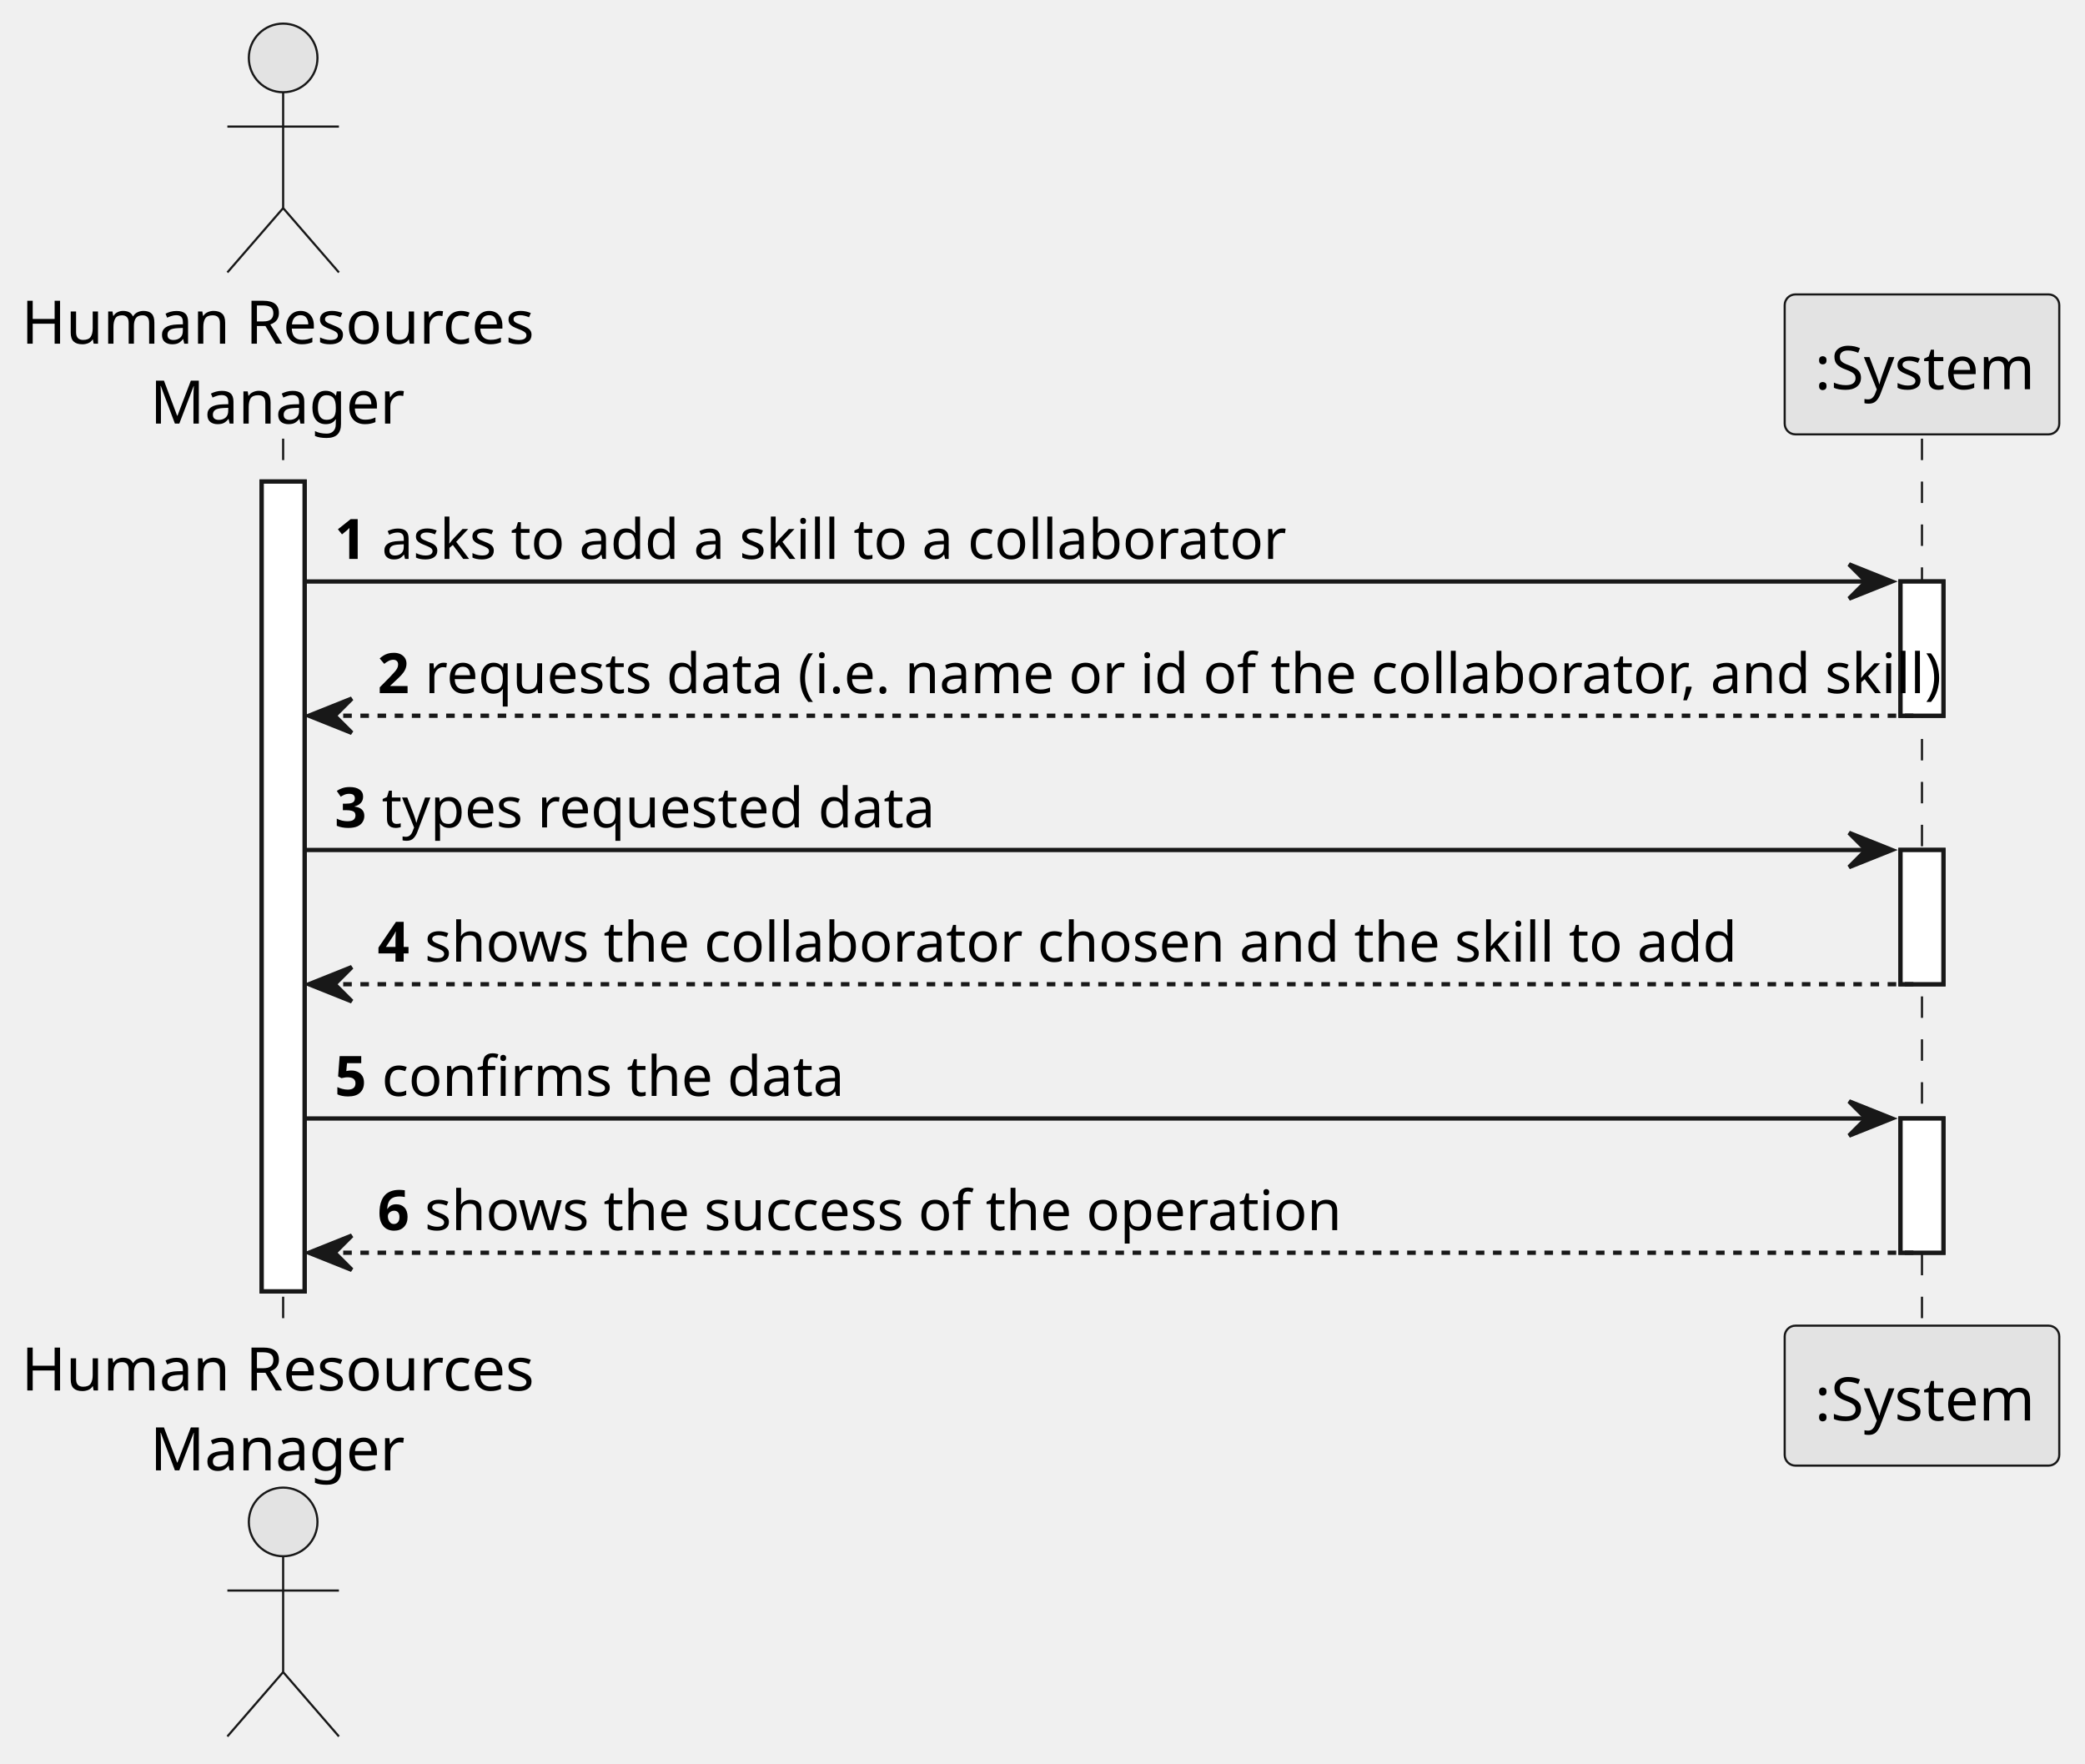
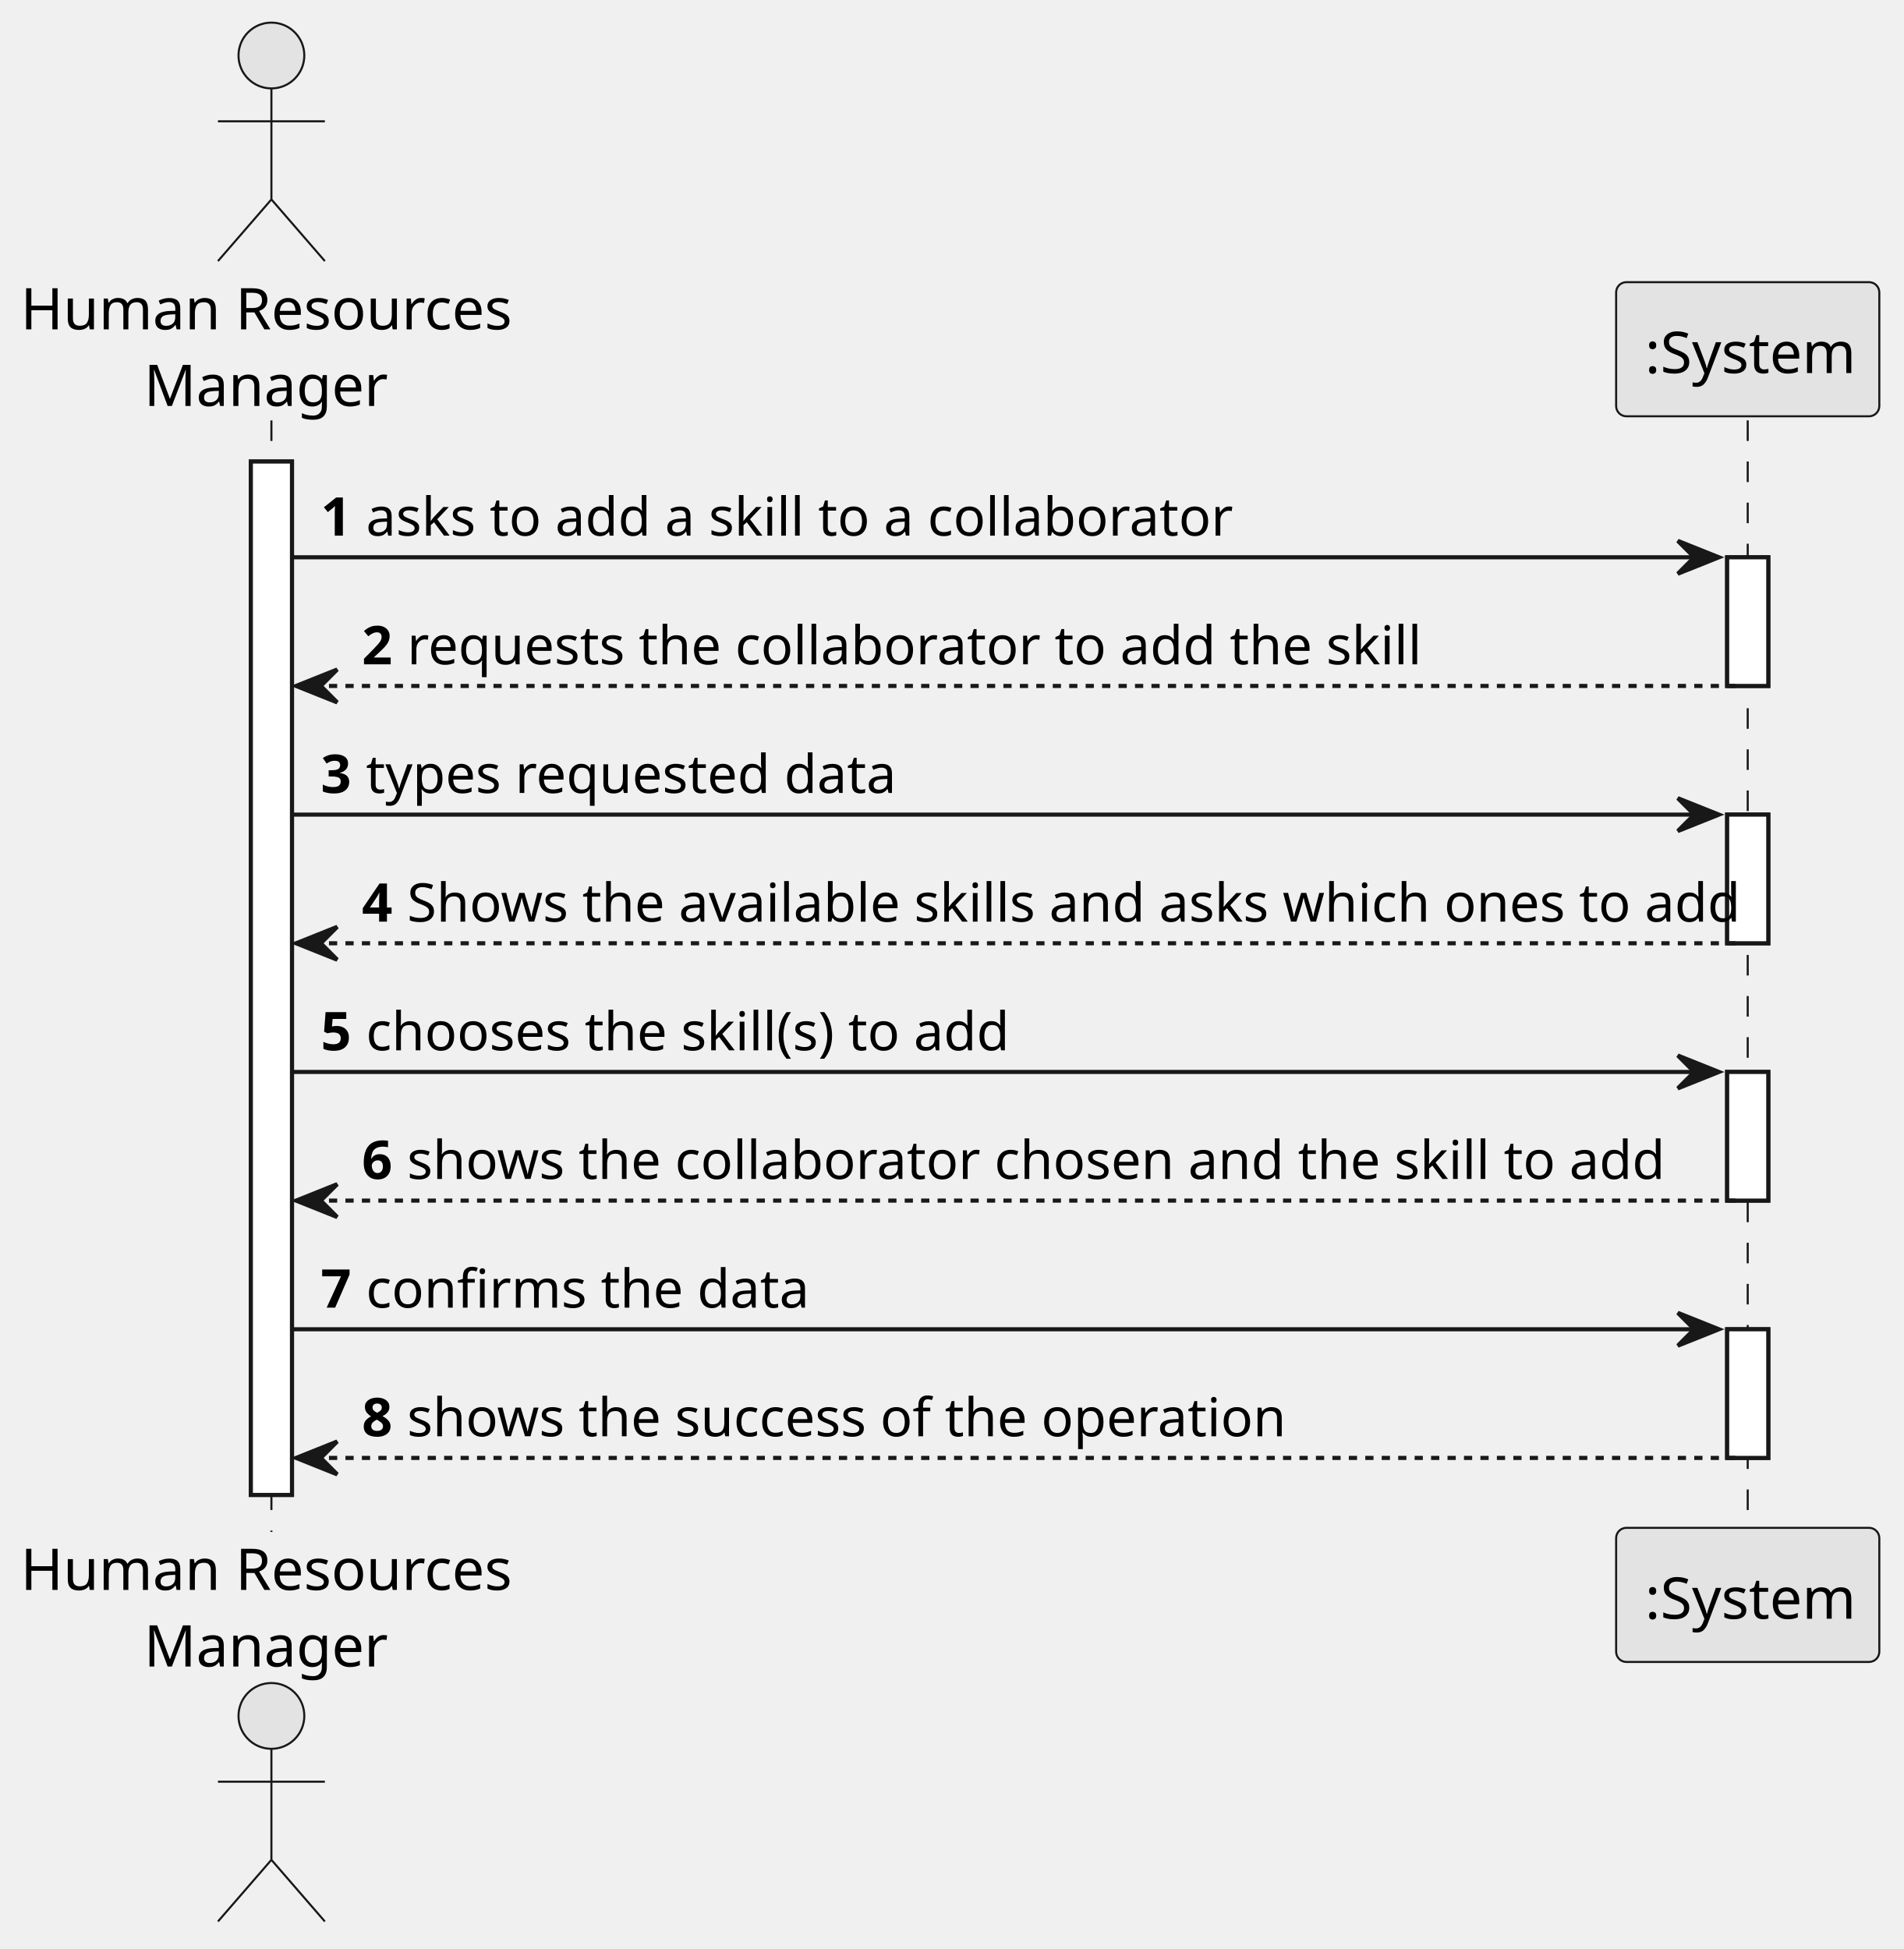
- <svg xmlns="http://www.w3.org/2000/svg" contentStyleType="text/css" height="411px" preserveAspectRatio="none" style="width:486px;height:411px;background:#FFFFFF;" version="1.1" viewBox="0 0 486 411" width="486px" zoomAndPan="magnify">
+ <svg xmlns="http://www.w3.org/2000/svg" contentStyleType="text/css" height="474px" preserveAspectRatio="none" style="width:463px;height:474px;background:#FFFFFF;" version="1.1" viewBox="0 0 463 474" width="463px" zoomAndPan="magnify">
  <defs />
  <g>
-     <rect fill="#FFFFFF" height="188.746" style="stroke:#181818;stroke-width:1.0;" width="10" x="61" y="112.242" />
-     <rect fill="#FFFFFF" height="31.291" style="stroke:#181818;stroke-width:1.0;" width="10" x="443" y="135.533" />
-     <rect fill="#FFFFFF" height="31.291" style="stroke:#181818;stroke-width:1.0;" width="10" x="443" y="198.115" />
-     <rect fill="#FFFFFF" height="31.291" style="stroke:#181818;stroke-width:1.0;" width="10" x="443" y="260.697" />
-     <line style="stroke:#181818;stroke-width:0.5;stroke-dasharray:5.0,5.0;" x1="66" x2="66" y1="102.242" y2="309.988" />
-     <line style="stroke:#181818;stroke-width:0.5;stroke-dasharray:5.0,5.0;" x1="448" x2="448" y1="102.242" y2="309.988" />
+     <rect fill="#FFFFFF" height="251.328" style="stroke:#181818;stroke-width:1.0;" width="10" x="61" y="112.242" />
+     <rect fill="#FFFFFF" height="31.291" style="stroke:#181818;stroke-width:1.0;" width="10" x="420" y="135.533" />
+     <rect fill="#FFFFFF" height="31.291" style="stroke:#181818;stroke-width:1.0;" width="10" x="420" y="198.115" />
+     <rect fill="#FFFFFF" height="31.291" style="stroke:#181818;stroke-width:1.0;" width="10" x="420" y="260.697" />
+     <rect fill="#FFFFFF" height="31.291" style="stroke:#181818;stroke-width:1.0;" width="10" x="420" y="323.279" />
+     <line style="stroke:#181818;stroke-width:0.5;stroke-dasharray:5.0,5.0;" x1="66" x2="66" y1="102.242" y2="372.57" />
+     <line style="stroke:#181818;stroke-width:0.5;stroke-dasharray:5.0,5.0;" x1="425" x2="425" y1="102.242" y2="372.57" />
    <text fill="#000000" font-family="sans-serif" font-size="14" lengthAdjust="spacing" textLength="116" x="5" y="80.107">Human Resources</text>
    <text fill="#000000" font-family="sans-serif" font-size="14" lengthAdjust="spacing" textLength="56" x="35" y="98.728">Manager</text>
    <ellipse cx="66" cy="13.5" fill="#E3E3E3" rx="8" ry="8" style="stroke:#181818;stroke-width:0.5;" />
    <path d="M66,21.5 L66,48.5 M53,29.5 L79,29.5 M66,48.5 L53,63.5 M66,48.5 L79,63.5 " fill="none" style="stroke:#181818;stroke-width:0.5;" />
-     <text fill="#000000" font-family="sans-serif" font-size="14" lengthAdjust="spacing" textLength="116" x="5" y="324.096">Human Resources</text>
-     <text fill="#000000" font-family="sans-serif" font-size="14" lengthAdjust="spacing" textLength="56" x="35" y="342.717">Manager</text>
-     <ellipse cx="66" cy="354.731" fill="#E3E3E3" rx="8" ry="8" style="stroke:#181818;stroke-width:0.5;" />
-     <path d="M66,362.731 L66,389.731 M53,370.731 L79,370.731 M66,389.731 L53,404.731 M66,389.731 L79,404.731 " fill="none" style="stroke:#181818;stroke-width:0.5;" />
-     <rect fill="#E3E3E3" height="32.621" rx="2.5" ry="2.5" style="stroke:#181818;stroke-width:0.5;" width="64" x="416" y="68.621" />
-     <text fill="#000000" font-family="sans-serif" font-size="14" lengthAdjust="spacing" textLength="50" x="423" y="90.728">:System</text>
-     <rect fill="#E3E3E3" height="32.621" rx="2.5" ry="2.5" style="stroke:#181818;stroke-width:0.5;" width="64" x="416" y="308.988" />
-     <text fill="#000000" font-family="sans-serif" font-size="14" lengthAdjust="spacing" textLength="50" x="423" y="331.096">:System</text>
-     <rect fill="#FFFFFF" height="188.746" style="stroke:#181818;stroke-width:1.0;" width="10" x="61" y="112.242" />
-     <rect fill="#FFFFFF" height="31.291" style="stroke:#181818;stroke-width:1.0;" width="10" x="443" y="135.533" />
-     <rect fill="#FFFFFF" height="31.291" style="stroke:#181818;stroke-width:1.0;" width="10" x="443" y="198.115" />
-     <rect fill="#FFFFFF" height="31.291" style="stroke:#181818;stroke-width:1.0;" width="10" x="443" y="260.697" />
-     <polygon fill="#181818" points="431,131.533,441,135.533,431,139.533,435,135.533" style="stroke:#181818;stroke-width:1.0;" />
-     <line style="stroke:#181818;stroke-width:1.0;" x1="71" x2="437" y1="135.533" y2="135.533" />
+     <text fill="#000000" font-family="sans-serif" font-size="14" lengthAdjust="spacing" textLength="116" x="5" y="386.678">Human Resources</text>
+     <text fill="#000000" font-family="sans-serif" font-size="14" lengthAdjust="spacing" textLength="56" x="35" y="405.299">Manager</text>
+     <ellipse cx="66" cy="417.312" fill="#E3E3E3" rx="8" ry="8" style="stroke:#181818;stroke-width:0.5;" />
+     <path d="M66,425.312 L66,452.312 M53,433.312 L79,433.312 M66,452.312 L53,467.312 M66,452.312 L79,467.312 " fill="none" style="stroke:#181818;stroke-width:0.5;" />
+     <rect fill="#E3E3E3" height="32.621" rx="2.5" ry="2.5" style="stroke:#181818;stroke-width:0.5;" width="64" x="393" y="68.621" />
+     <text fill="#000000" font-family="sans-serif" font-size="14" lengthAdjust="spacing" textLength="50" x="400" y="90.728">:System</text>
+     <rect fill="#E3E3E3" height="32.621" rx="2.5" ry="2.5" style="stroke:#181818;stroke-width:0.5;" width="64" x="393" y="371.57" />
+     <text fill="#000000" font-family="sans-serif" font-size="14" lengthAdjust="spacing" textLength="50" x="400" y="393.678">:System</text>
+     <rect fill="#FFFFFF" height="251.328" style="stroke:#181818;stroke-width:1.0;" width="10" x="61" y="112.242" />
+     <rect fill="#FFFFFF" height="31.291" style="stroke:#181818;stroke-width:1.0;" width="10" x="420" y="135.533" />
+     <rect fill="#FFFFFF" height="31.291" style="stroke:#181818;stroke-width:1.0;" width="10" x="420" y="198.115" />
+     <rect fill="#FFFFFF" height="31.291" style="stroke:#181818;stroke-width:1.0;" width="10" x="420" y="260.697" />
+     <rect fill="#FFFFFF" height="31.291" style="stroke:#181818;stroke-width:1.0;" width="10" x="420" y="323.279" />
+     <polygon fill="#181818" points="408,131.533,418,135.533,408,139.533,412,135.533" style="stroke:#181818;stroke-width:1.0;" />
+     <line style="stroke:#181818;stroke-width:1.0;" x1="71" x2="414" y1="135.533" y2="135.533" />
    <text fill="#000000" font-family="sans-serif" font-size="13" font-weight="bold" lengthAdjust="spacing" textLength="7" x="78" y="130.27">1</text>
    <text fill="#000000" font-family="sans-serif" font-size="13" lengthAdjust="spacing" textLength="203" x="89" y="130.27">asks to add a skill to a collaborator</text>
    <polygon fill="#181818" points="82,162.824,72,166.824,82,170.824,78,166.824" style="stroke:#181818;stroke-width:1.0;" />
-     <line style="stroke:#181818;stroke-width:1.0;stroke-dasharray:2.0,2.0;" x1="76" x2="447" y1="166.824" y2="166.824" />
+     <line style="stroke:#181818;stroke-width:1.0;stroke-dasharray:2.0,2.0;" x1="76" x2="424" y1="166.824" y2="166.824" />
    <text fill="#000000" font-family="sans-serif" font-size="13" font-weight="bold" lengthAdjust="spacing" textLength="7" x="88" y="161.561">2</text>
-     <text fill="#000000" font-family="sans-serif" font-size="13" lengthAdjust="spacing" textLength="337" x="99" y="161.561">requests data (i.e. name or id of the collaborator, and skill)</text>
-     <polygon fill="#181818" points="431,194.115,441,198.115,431,202.115,435,198.115" style="stroke:#181818;stroke-width:1.0;" />
-     <line style="stroke:#181818;stroke-width:1.0;" x1="71" x2="437" y1="198.115" y2="198.115" />
+     <text fill="#000000" font-family="sans-serif" font-size="13" lengthAdjust="spacing" textLength="232" x="99" y="161.561">requests the collaborator to add the skill</text>
+     <polygon fill="#181818" points="408,194.115,418,198.115,408,202.115,412,198.115" style="stroke:#181818;stroke-width:1.0;" />
+     <line style="stroke:#181818;stroke-width:1.0;" x1="71" x2="414" y1="198.115" y2="198.115" />
    <text fill="#000000" font-family="sans-serif" font-size="13" font-weight="bold" lengthAdjust="spacing" textLength="7" x="78" y="192.852">3</text>
    <text fill="#000000" font-family="sans-serif" font-size="13" lengthAdjust="spacing" textLength="122" x="89" y="192.852">types requested data</text>
    <polygon fill="#181818" points="82,225.406,72,229.406,82,233.406,78,229.406" style="stroke:#181818;stroke-width:1.0;" />
-     <line style="stroke:#181818;stroke-width:1.0;stroke-dasharray:2.0,2.0;" x1="76" x2="447" y1="229.406" y2="229.406" />
+     <line style="stroke:#181818;stroke-width:1.0;stroke-dasharray:2.0,2.0;" x1="76" x2="424" y1="229.406" y2="229.406" />
    <text fill="#000000" font-family="sans-serif" font-size="13" font-weight="bold" lengthAdjust="spacing" textLength="7" x="88" y="224.144">4</text>
-     <text fill="#000000" font-family="sans-serif" font-size="13" lengthAdjust="spacing" textLength="290" x="99" y="224.144">shows the collaborator chosen and the skill to add</text>
-     <polygon fill="#181818" points="431,256.697,441,260.697,431,264.697,435,260.697" style="stroke:#181818;stroke-width:1.0;" />
-     <line style="stroke:#181818;stroke-width:1.0;" x1="71" x2="437" y1="260.697" y2="260.697" />
+     <text fill="#000000" font-family="sans-serif" font-size="13" lengthAdjust="spacing" textLength="314" x="99" y="224.144">Shows the available skills and asks which ones to add</text>
+     <polygon fill="#181818" points="408,256.697,418,260.697,408,264.697,412,260.697" style="stroke:#181818;stroke-width:1.0;" />
+     <line style="stroke:#181818;stroke-width:1.0;" x1="71" x2="414" y1="260.697" y2="260.697" />
    <text fill="#000000" font-family="sans-serif" font-size="13" font-weight="bold" lengthAdjust="spacing" textLength="7" x="78" y="255.435">5</text>
-     <text fill="#000000" font-family="sans-serif" font-size="13" lengthAdjust="spacing" textLength="100" x="89" y="255.435">confirms the data</text>
+     <text fill="#000000" font-family="sans-serif" font-size="13" lengthAdjust="spacing" textLength="153" x="89" y="255.435">chooses the skill(s) to add</text>
    <polygon fill="#181818" points="82,287.988,72,291.988,82,295.988,78,291.988" style="stroke:#181818;stroke-width:1.0;" />
-     <line style="stroke:#181818;stroke-width:1.0;stroke-dasharray:2.0,2.0;" x1="76" x2="447" y1="291.988" y2="291.988" />
+     <line style="stroke:#181818;stroke-width:1.0;stroke-dasharray:2.0,2.0;" x1="76" x2="424" y1="291.988" y2="291.988" />
    <text fill="#000000" font-family="sans-serif" font-size="13" font-weight="bold" lengthAdjust="spacing" textLength="7" x="88" y="286.726">6</text>
-     <text fill="#000000" font-family="sans-serif" font-size="13" lengthAdjust="spacing" textLength="205" x="99" y="286.726">shows the success of the operation</text>
+     <text fill="#000000" font-family="sans-serif" font-size="13" lengthAdjust="spacing" textLength="290" x="99" y="286.726">shows the collaborator chosen and the skill to add</text>
+     <polygon fill="#181818" points="408,319.279,418,323.279,408,327.279,412,323.279" style="stroke:#181818;stroke-width:1.0;" />
+     <line style="stroke:#181818;stroke-width:1.0;" x1="71" x2="414" y1="323.279" y2="323.279" />
+     <text fill="#000000" font-family="sans-serif" font-size="13" font-weight="bold" lengthAdjust="spacing" textLength="7" x="78" y="318.017">7</text>
+     <text fill="#000000" font-family="sans-serif" font-size="13" lengthAdjust="spacing" textLength="100" x="89" y="318.017">confirms the data</text>
+     <polygon fill="#181818" points="82,350.57,72,354.57,82,358.57,78,354.57" style="stroke:#181818;stroke-width:1.0;" />
+     <line style="stroke:#181818;stroke-width:1.0;stroke-dasharray:2.0,2.0;" x1="76" x2="424" y1="354.57" y2="354.57" />
+     <text fill="#000000" font-family="sans-serif" font-size="13" font-weight="bold" lengthAdjust="spacing" textLength="7" x="88" y="349.308">8</text>
+     <text fill="#000000" font-family="sans-serif" font-size="13" lengthAdjust="spacing" textLength="205" x="99" y="349.308">shows the success of the operation</text>
  </g>
</svg>
